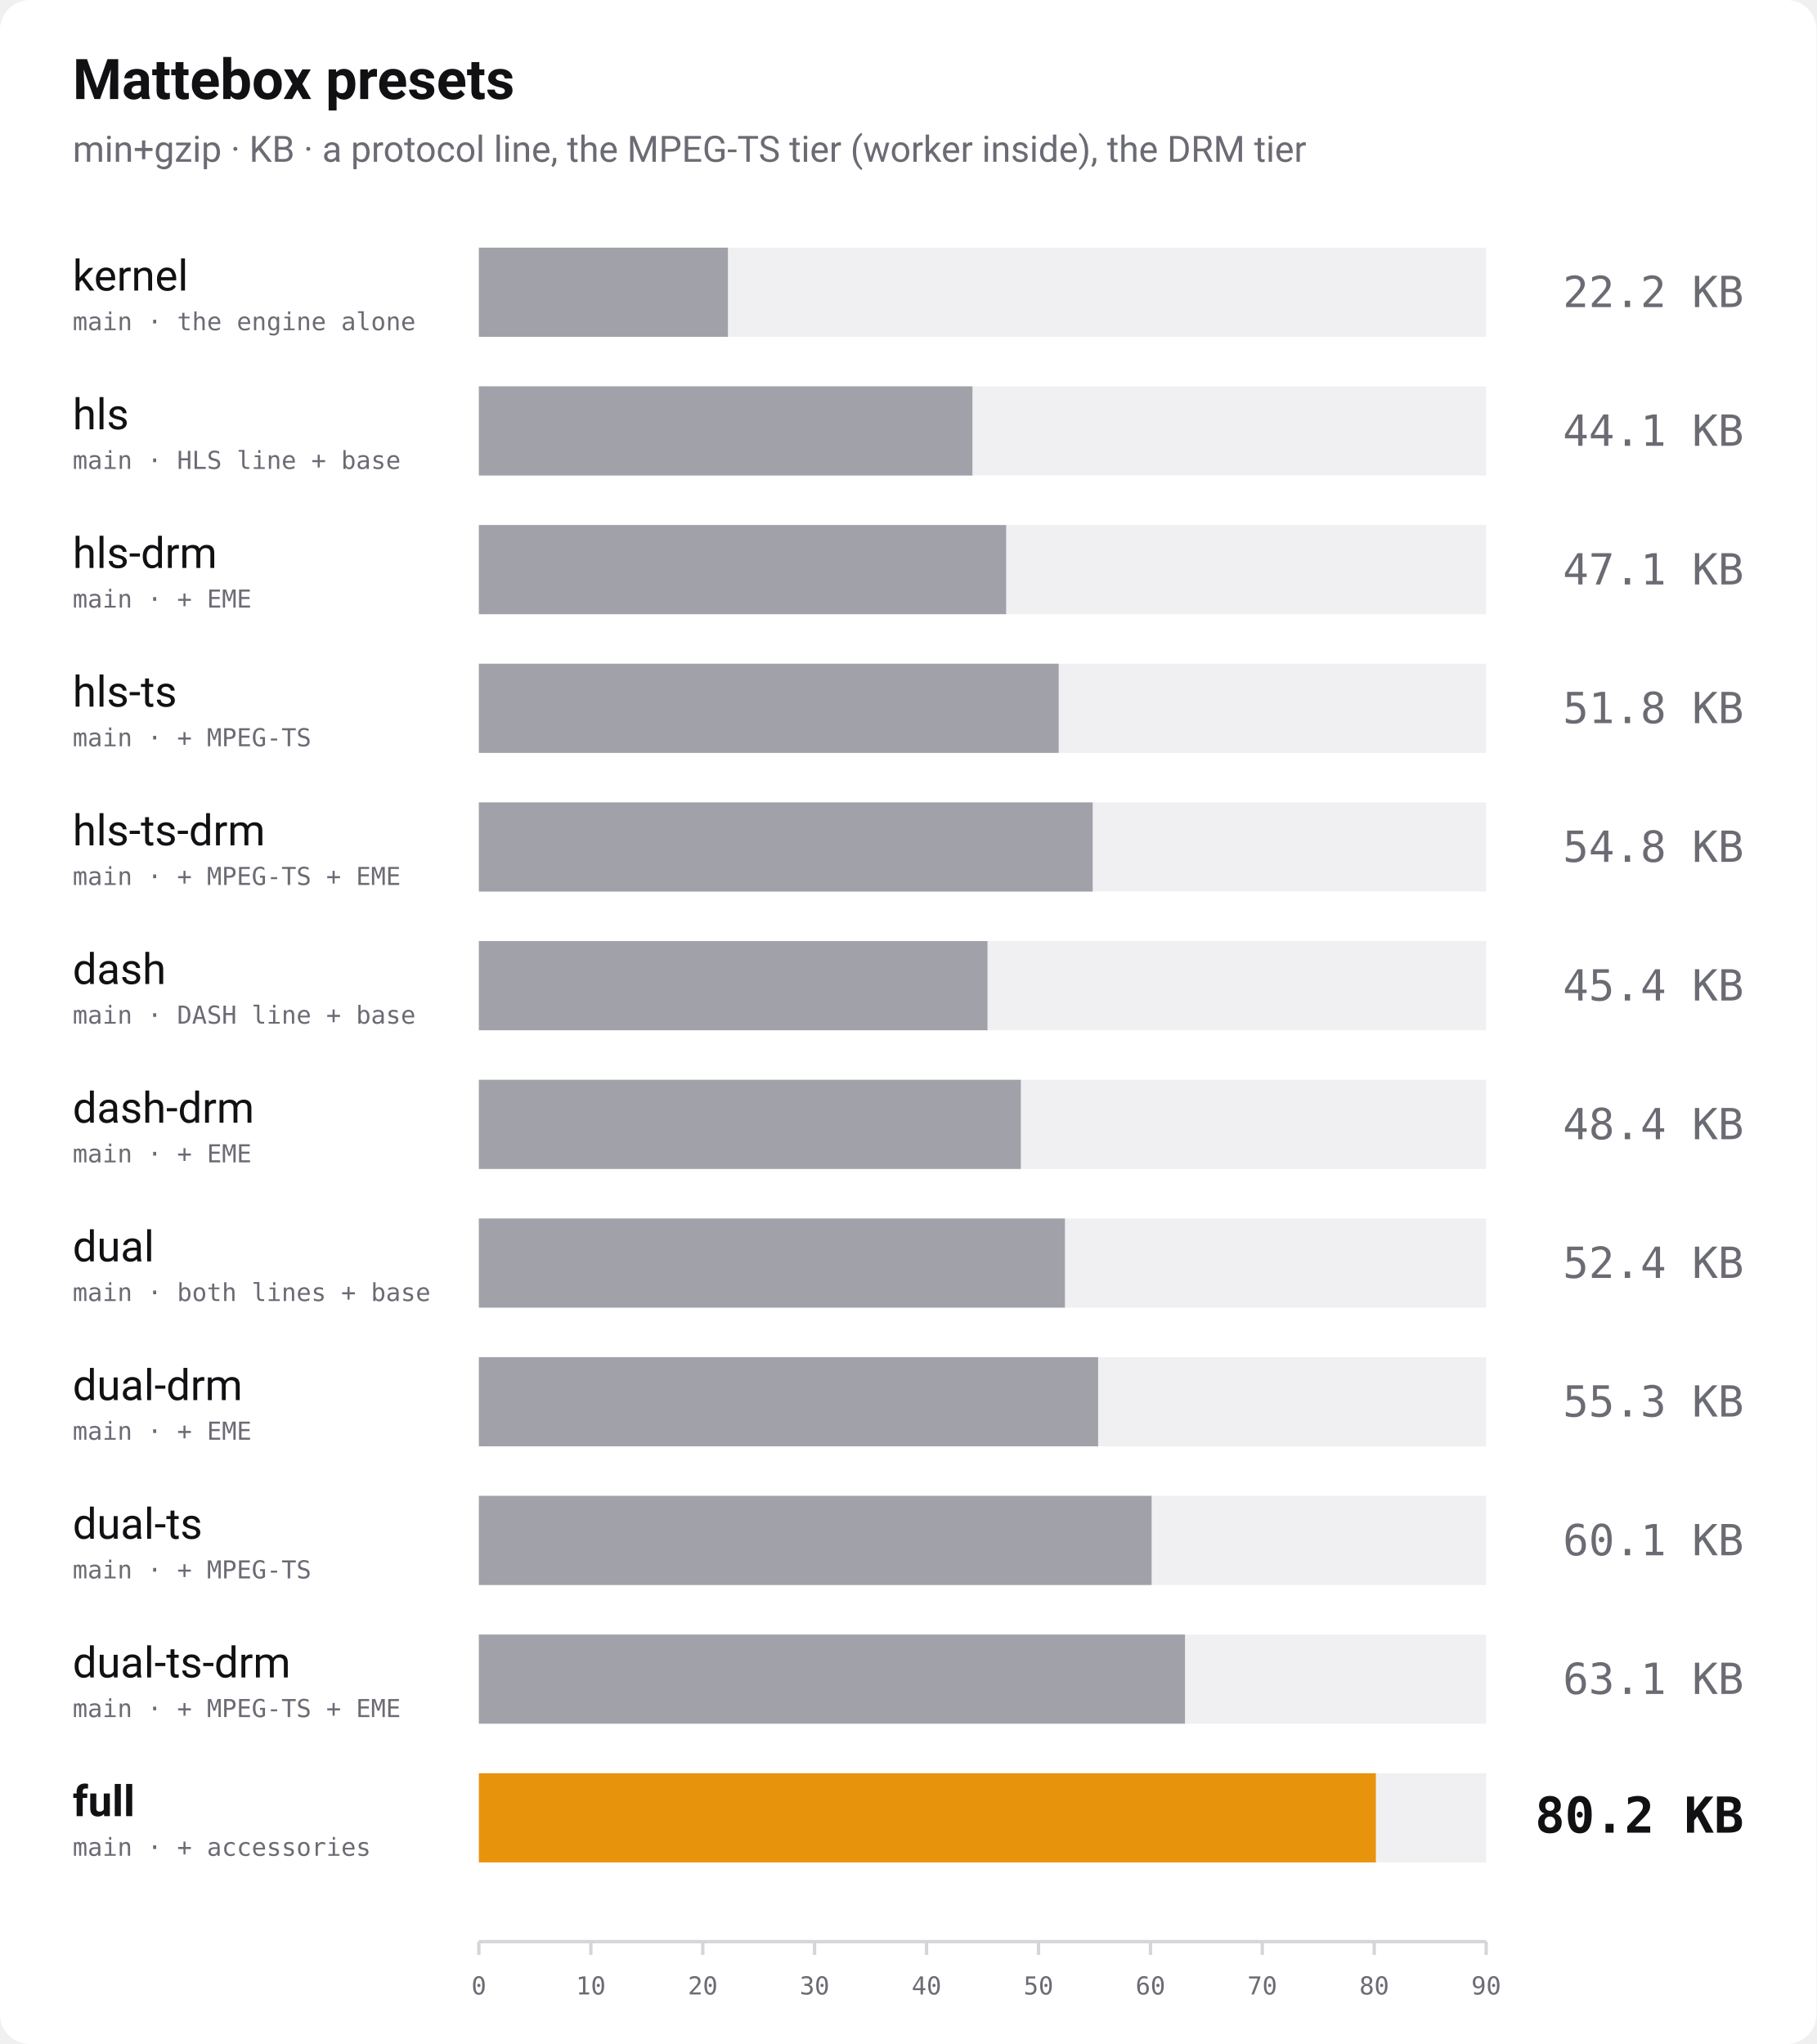
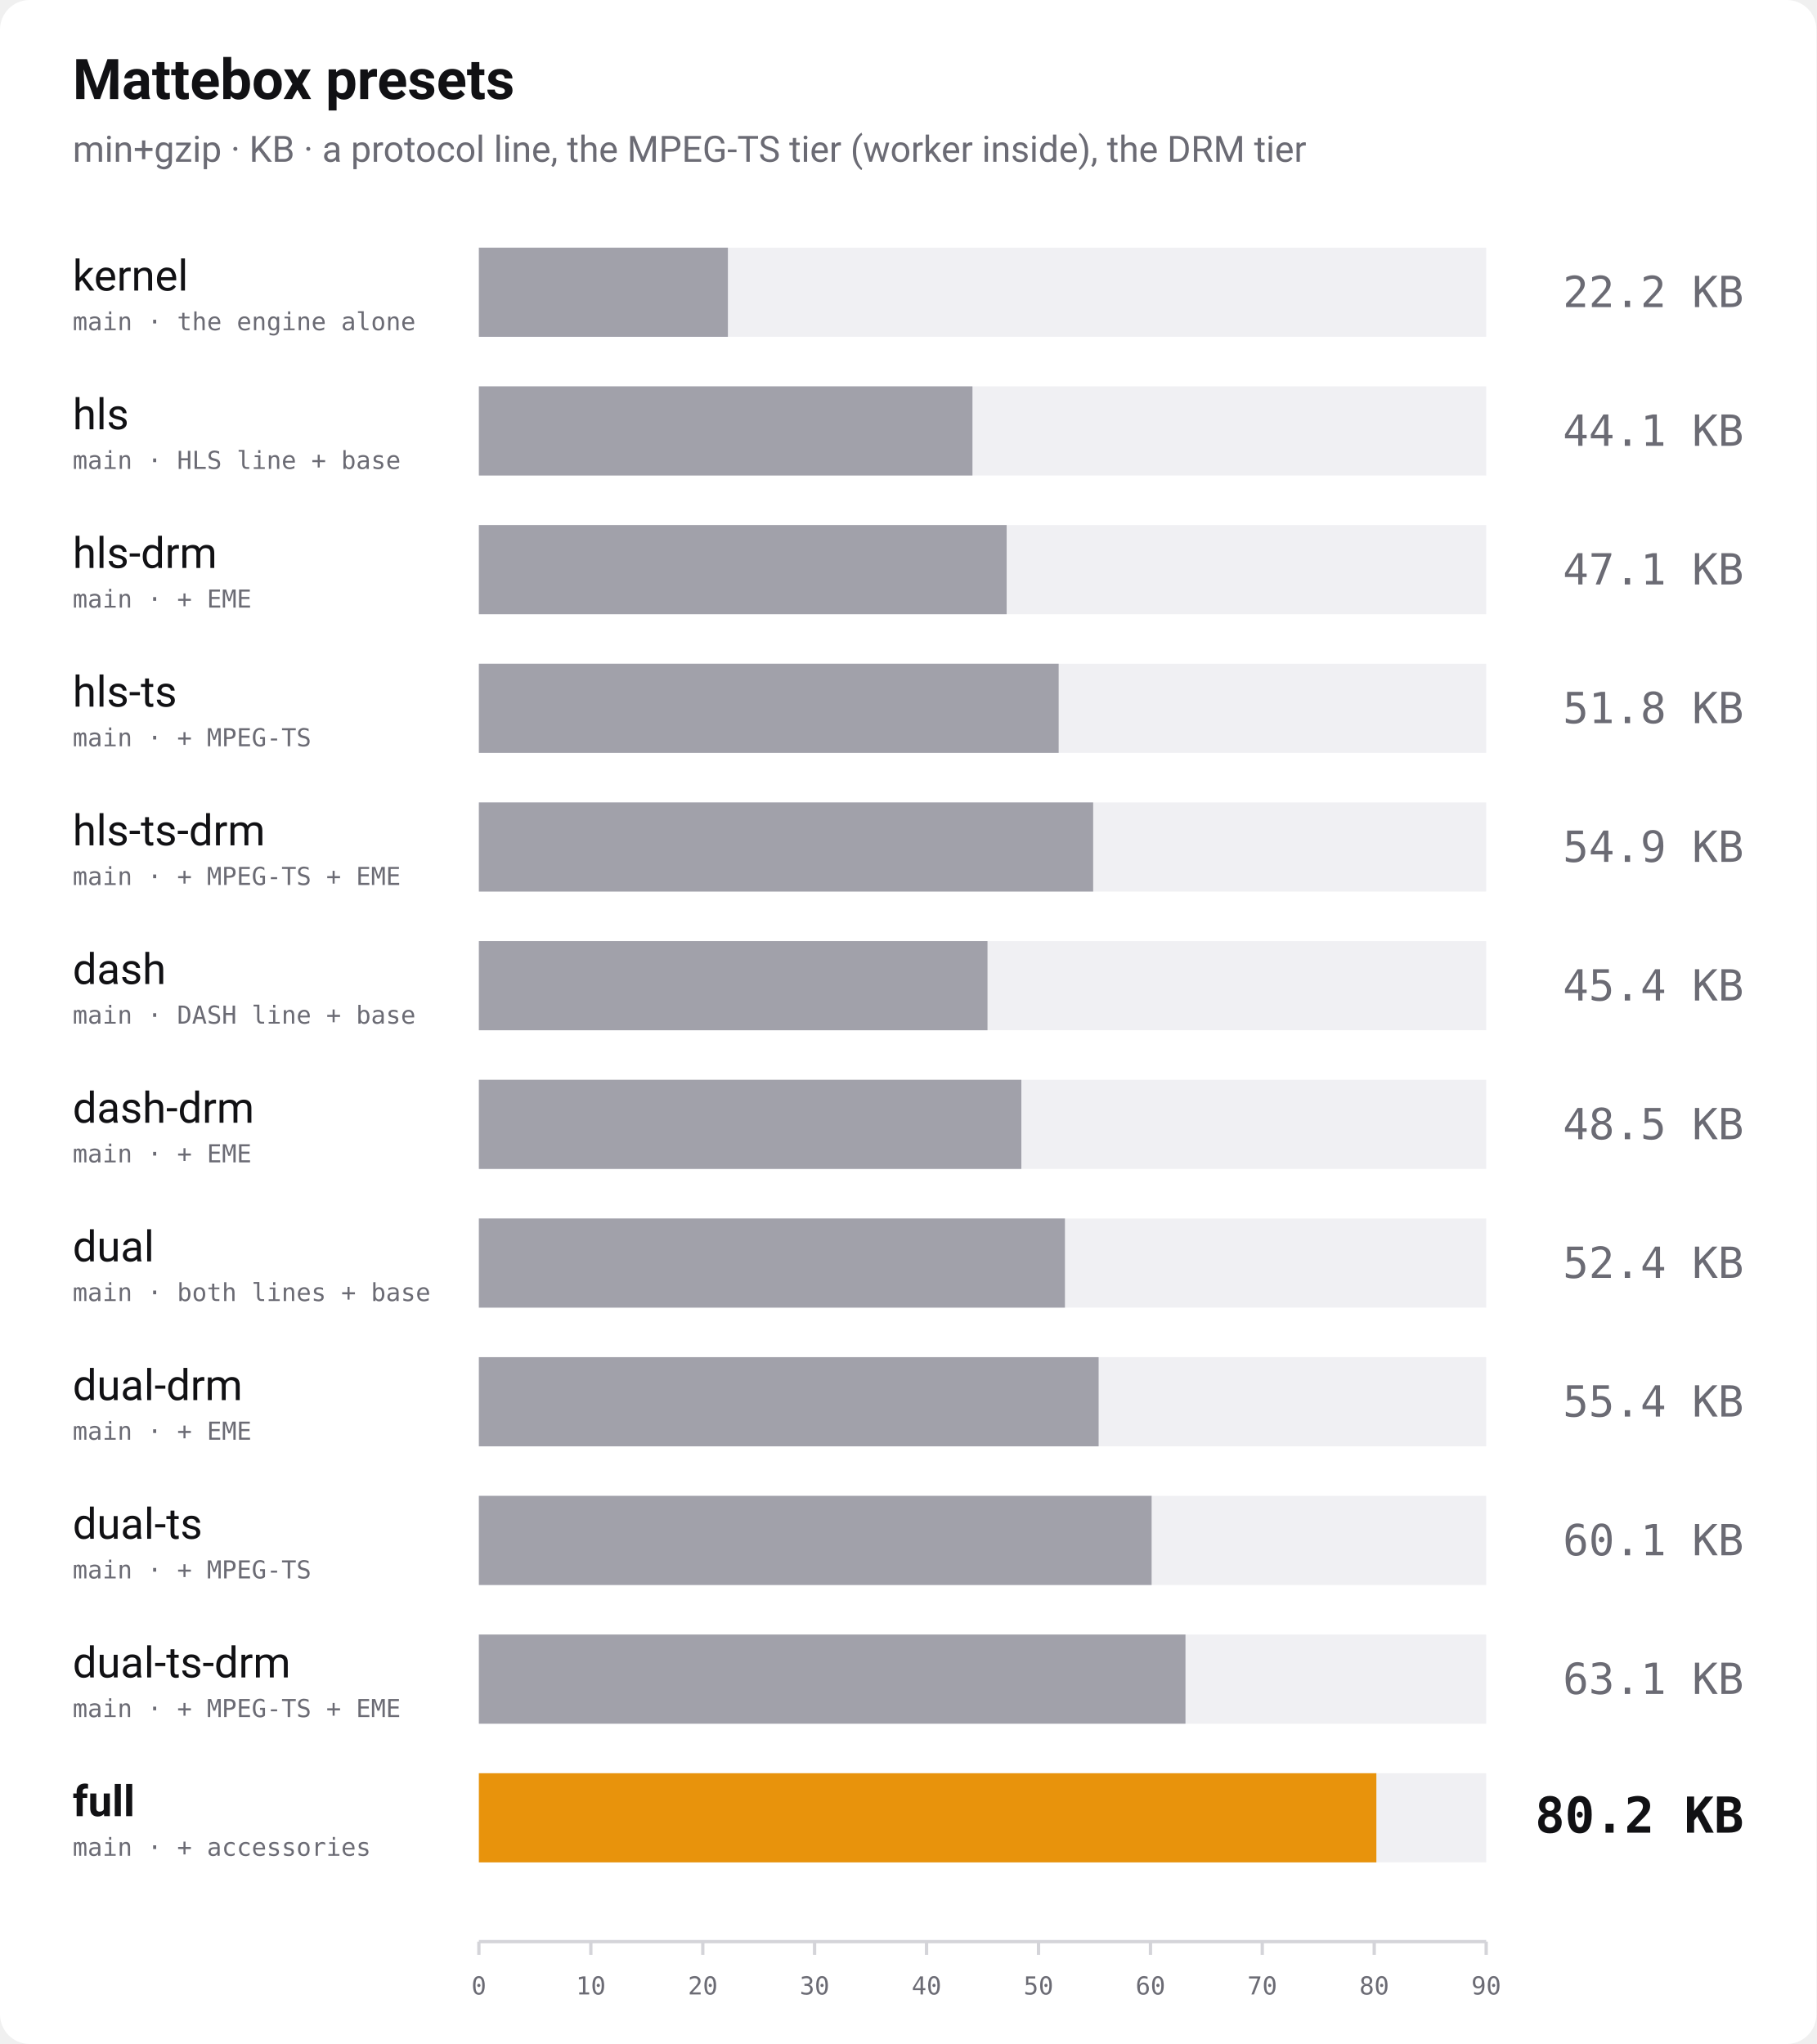
<svg xmlns="http://www.w3.org/2000/svg" width="1100" height="1238" viewBox="0 0 1100 1238" role="img" aria-label="Bundle size of every Mattebox preset, min+gzip">
  <rect width="1100" height="1238" rx="18" fill="#ffffff" />
  <text x="44" y="60" font-family="-apple-system, 'Segoe UI', Roboto, Helvetica, Arial, sans-serif" font-size="34" font-weight="700" fill="#111114">Mattebox presets</text>
  <text x="44" y="98" font-family="-apple-system, 'Segoe UI', Roboto, Helvetica, Arial, sans-serif" font-size="22" fill="#6b6b74">min+gzip · KB · a protocol line, the MPEG-TS tier (worker inside), the DRM tier</text>
  <text x="44" y="176" font-family="-apple-system, 'Segoe UI', Roboto, Helvetica, Arial, sans-serif" font-size="26" font-weight="400" fill="#111114">kernel</text>
  <text x="44" y="200" font-family="ui-monospace, 'SF Mono', Menlo, Consolas, monospace" font-size="15" fill="#6b6b74">main · the engine alone</text>
  <rect x="290" y="150" width="610" height="54" fill="#f0f0f3" />
  <rect x="290" y="150" width="150.8" height="54" fill="#a1a1aa" />
  <text x="1056" y="186" text-anchor="end" font-family="ui-monospace, 'SF Mono', Menlo, Consolas, monospace" font-size="26" font-weight="400" fill="#6b6b74">22.2 KB</text>
  <text x="44" y="260" font-family="-apple-system, 'Segoe UI', Roboto, Helvetica, Arial, sans-serif" font-size="26" font-weight="400" fill="#111114">hls</text>
  <text x="44" y="284" font-family="ui-monospace, 'SF Mono', Menlo, Consolas, monospace" font-size="15" fill="#6b6b74">main · HLS line + base</text>
  <rect x="290" y="234" width="610" height="54" fill="#f0f0f3" />
  <rect x="290" y="234" width="298.9" height="54" fill="#a1a1aa" />
  <text x="1056" y="270" text-anchor="end" font-family="ui-monospace, 'SF Mono', Menlo, Consolas, monospace" font-size="26" font-weight="400" fill="#6b6b74">44.1 KB</text>
  <text x="44" y="344" font-family="-apple-system, 'Segoe UI', Roboto, Helvetica, Arial, sans-serif" font-size="26" font-weight="400" fill="#111114">hls-drm</text>
  <text x="44" y="368" font-family="ui-monospace, 'SF Mono', Menlo, Consolas, monospace" font-size="15" fill="#6b6b74">main · + EME</text>
  <rect x="290" y="318" width="610" height="54" fill="#f0f0f3" />
-   <rect x="290" y="318" width="319.3" height="54" fill="#a1a1aa" />
+   <rect x="290" y="318" width="319.6" height="54" fill="#a1a1aa" />
  <text x="1056" y="354" text-anchor="end" font-family="ui-monospace, 'SF Mono', Menlo, Consolas, monospace" font-size="26" font-weight="400" fill="#6b6b74">47.1 KB</text>
  <text x="44" y="428" font-family="-apple-system, 'Segoe UI', Roboto, Helvetica, Arial, sans-serif" font-size="26" font-weight="400" fill="#111114">hls-ts</text>
  <text x="44" y="452" font-family="ui-monospace, 'SF Mono', Menlo, Consolas, monospace" font-size="15" fill="#6b6b74">main · + MPEG-TS</text>
  <rect x="290" y="402" width="610" height="54" fill="#f0f0f3" />
  <rect x="290" y="402" width="351.1" height="54" fill="#a1a1aa" />
  <text x="1056" y="438" text-anchor="end" font-family="ui-monospace, 'SF Mono', Menlo, Consolas, monospace" font-size="26" font-weight="400" fill="#6b6b74">51.8 KB</text>
  <text x="44" y="512" font-family="-apple-system, 'Segoe UI', Roboto, Helvetica, Arial, sans-serif" font-size="26" font-weight="400" fill="#111114">hls-ts-drm</text>
  <text x="44" y="536" font-family="ui-monospace, 'SF Mono', Menlo, Consolas, monospace" font-size="15" fill="#6b6b74">main · + MPEG-TS + EME</text>
  <rect x="290" y="486" width="610" height="54" fill="#f0f0f3" />
-   <rect x="290" y="486" width="371.7" height="54" fill="#a1a1aa" />
-   <text x="1056" y="522" text-anchor="end" font-family="ui-monospace, 'SF Mono', Menlo, Consolas, monospace" font-size="26" font-weight="400" fill="#6b6b74">54.8 KB</text>
+   <rect x="290" y="486" width="372.0" height="54" fill="#a1a1aa" />
+   <text x="1056" y="522" text-anchor="end" font-family="ui-monospace, 'SF Mono', Menlo, Consolas, monospace" font-size="26" font-weight="400" fill="#6b6b74">54.9 KB</text>
  <text x="44" y="596" font-family="-apple-system, 'Segoe UI', Roboto, Helvetica, Arial, sans-serif" font-size="26" font-weight="400" fill="#111114">dash</text>
  <text x="44" y="620" font-family="ui-monospace, 'SF Mono', Menlo, Consolas, monospace" font-size="15" fill="#6b6b74">main · DASH line + base</text>
  <rect x="290" y="570" width="610" height="54" fill="#f0f0f3" />
  <rect x="290" y="570" width="308.0" height="54" fill="#a1a1aa" />
  <text x="1056" y="606" text-anchor="end" font-family="ui-monospace, 'SF Mono', Menlo, Consolas, monospace" font-size="26" font-weight="400" fill="#6b6b74">45.4 KB</text>
  <text x="44" y="680" font-family="-apple-system, 'Segoe UI', Roboto, Helvetica, Arial, sans-serif" font-size="26" font-weight="400" fill="#111114">dash-drm</text>
  <text x="44" y="704" font-family="ui-monospace, 'SF Mono', Menlo, Consolas, monospace" font-size="15" fill="#6b6b74">main · + EME</text>
  <rect x="290" y="654" width="610" height="54" fill="#f0f0f3" />
-   <rect x="290" y="654" width="328.2" height="54" fill="#a1a1aa" />
-   <text x="1056" y="690" text-anchor="end" font-family="ui-monospace, 'SF Mono', Menlo, Consolas, monospace" font-size="26" font-weight="400" fill="#6b6b74">48.4 KB</text>
+   <rect x="290" y="654" width="328.5" height="54" fill="#a1a1aa" />
+   <text x="1056" y="690" text-anchor="end" font-family="ui-monospace, 'SF Mono', Menlo, Consolas, monospace" font-size="26" font-weight="400" fill="#6b6b74">48.5 KB</text>
  <text x="44" y="764" font-family="-apple-system, 'Segoe UI', Roboto, Helvetica, Arial, sans-serif" font-size="26" font-weight="400" fill="#111114">dual</text>
  <text x="44" y="788" font-family="ui-monospace, 'SF Mono', Menlo, Consolas, monospace" font-size="15" fill="#6b6b74">main · both lines + base</text>
  <rect x="290" y="738" width="610" height="54" fill="#f0f0f3" />
  <rect x="290" y="738" width="354.9" height="54" fill="#a1a1aa" />
  <text x="1056" y="774" text-anchor="end" font-family="ui-monospace, 'SF Mono', Menlo, Consolas, monospace" font-size="26" font-weight="400" fill="#6b6b74">52.4 KB</text>
  <text x="44" y="848" font-family="-apple-system, 'Segoe UI', Roboto, Helvetica, Arial, sans-serif" font-size="26" font-weight="400" fill="#111114">dual-drm</text>
  <text x="44" y="872" font-family="ui-monospace, 'SF Mono', Menlo, Consolas, monospace" font-size="15" fill="#6b6b74">main · + EME</text>
  <rect x="290" y="822" width="610" height="54" fill="#f0f0f3" />
-   <rect x="290" y="822" width="375.0" height="54" fill="#a1a1aa" />
-   <text x="1056" y="858" text-anchor="end" font-family="ui-monospace, 'SF Mono', Menlo, Consolas, monospace" font-size="26" font-weight="400" fill="#6b6b74">55.3 KB</text>
+   <rect x="290" y="822" width="375.3" height="54" fill="#a1a1aa" />
+   <text x="1056" y="858" text-anchor="end" font-family="ui-monospace, 'SF Mono', Menlo, Consolas, monospace" font-size="26" font-weight="400" fill="#6b6b74">55.4 KB</text>
  <text x="44" y="932" font-family="-apple-system, 'Segoe UI', Roboto, Helvetica, Arial, sans-serif" font-size="26" font-weight="400" fill="#111114">dual-ts</text>
  <text x="44" y="956" font-family="ui-monospace, 'SF Mono', Menlo, Consolas, monospace" font-size="15" fill="#6b6b74">main · + MPEG-TS</text>
  <rect x="290" y="906" width="610" height="54" fill="#f0f0f3" />
  <rect x="290" y="906" width="407.4" height="54" fill="#a1a1aa" />
  <text x="1056" y="942" text-anchor="end" font-family="ui-monospace, 'SF Mono', Menlo, Consolas, monospace" font-size="26" font-weight="400" fill="#6b6b74">60.1 KB</text>
  <text x="44" y="1016" font-family="-apple-system, 'Segoe UI', Roboto, Helvetica, Arial, sans-serif" font-size="26" font-weight="400" fill="#111114">dual-ts-drm</text>
  <text x="44" y="1040" font-family="ui-monospace, 'SF Mono', Menlo, Consolas, monospace" font-size="15" fill="#6b6b74">main · + MPEG-TS + EME</text>
  <rect x="290" y="990" width="610" height="54" fill="#f0f0f3" />
-   <rect x="290" y="990" width="427.6" height="54" fill="#a1a1aa" />
+   <rect x="290" y="990" width="427.9" height="54" fill="#a1a1aa" />
  <text x="1056" y="1026" text-anchor="end" font-family="ui-monospace, 'SF Mono', Menlo, Consolas, monospace" font-size="26" font-weight="400" fill="#6b6b74">63.1 KB</text>
  <text x="44" y="1100" font-family="-apple-system, 'Segoe UI', Roboto, Helvetica, Arial, sans-serif" font-size="26" font-weight="700" fill="#111114">full</text>
  <text x="44" y="1124" font-family="ui-monospace, 'SF Mono', Menlo, Consolas, monospace" font-size="15" fill="#6b6b74">main · + accessories</text>
  <rect x="290" y="1074" width="610" height="54" fill="#f0f0f3" />
-   <rect x="290" y="1074" width="543.2" height="54" fill="#e8930c" />
+   <rect x="290" y="1074" width="543.5" height="54" fill="#e8930c" />
  <text x="1056" y="1110" text-anchor="end" font-family="ui-monospace, 'SF Mono', Menlo, Consolas, monospace" font-size="30" font-weight="700" fill="#111114">80.2 KB</text>
  <line x1="290" y1="1176" x2="900" y2="1176" stroke="#d4d4d9" stroke-width="2" />
  <line x1="290.0" y1="1176" x2="290.0" y2="1184" stroke="#d4d4d9" stroke-width="2" />
  <text x="290.0" y="1208" text-anchor="middle" font-family="ui-monospace, 'SF Mono', Menlo, Consolas, monospace" font-size="15" fill="#6b6b74">0</text>
  <line x1="357.8" y1="1176" x2="357.8" y2="1184" stroke="#d4d4d9" stroke-width="2" />
  <text x="357.8" y="1208" text-anchor="middle" font-family="ui-monospace, 'SF Mono', Menlo, Consolas, monospace" font-size="15" fill="#6b6b74">10</text>
  <line x1="425.6" y1="1176" x2="425.6" y2="1184" stroke="#d4d4d9" stroke-width="2" />
  <text x="425.6" y="1208" text-anchor="middle" font-family="ui-monospace, 'SF Mono', Menlo, Consolas, monospace" font-size="15" fill="#6b6b74">20</text>
  <line x1="493.3" y1="1176" x2="493.3" y2="1184" stroke="#d4d4d9" stroke-width="2" />
  <text x="493.3" y="1208" text-anchor="middle" font-family="ui-monospace, 'SF Mono', Menlo, Consolas, monospace" font-size="15" fill="#6b6b74">30</text>
  <line x1="561.1" y1="1176" x2="561.1" y2="1184" stroke="#d4d4d9" stroke-width="2" />
  <text x="561.1" y="1208" text-anchor="middle" font-family="ui-monospace, 'SF Mono', Menlo, Consolas, monospace" font-size="15" fill="#6b6b74">40</text>
  <line x1="628.9" y1="1176" x2="628.9" y2="1184" stroke="#d4d4d9" stroke-width="2" />
  <text x="628.9" y="1208" text-anchor="middle" font-family="ui-monospace, 'SF Mono', Menlo, Consolas, monospace" font-size="15" fill="#6b6b74">50</text>
  <line x1="696.7" y1="1176" x2="696.7" y2="1184" stroke="#d4d4d9" stroke-width="2" />
  <text x="696.7" y="1208" text-anchor="middle" font-family="ui-monospace, 'SF Mono', Menlo, Consolas, monospace" font-size="15" fill="#6b6b74">60</text>
  <line x1="764.4" y1="1176" x2="764.4" y2="1184" stroke="#d4d4d9" stroke-width="2" />
  <text x="764.4" y="1208" text-anchor="middle" font-family="ui-monospace, 'SF Mono', Menlo, Consolas, monospace" font-size="15" fill="#6b6b74">70</text>
  <line x1="832.2" y1="1176" x2="832.2" y2="1184" stroke="#d4d4d9" stroke-width="2" />
  <text x="832.2" y="1208" text-anchor="middle" font-family="ui-monospace, 'SF Mono', Menlo, Consolas, monospace" font-size="15" fill="#6b6b74">80</text>
  <line x1="900.0" y1="1176" x2="900.0" y2="1184" stroke="#d4d4d9" stroke-width="2" />
  <text x="900.0" y="1208" text-anchor="middle" font-family="ui-monospace, 'SF Mono', Menlo, Consolas, monospace" font-size="15" fill="#6b6b74">90</text>
</svg>
